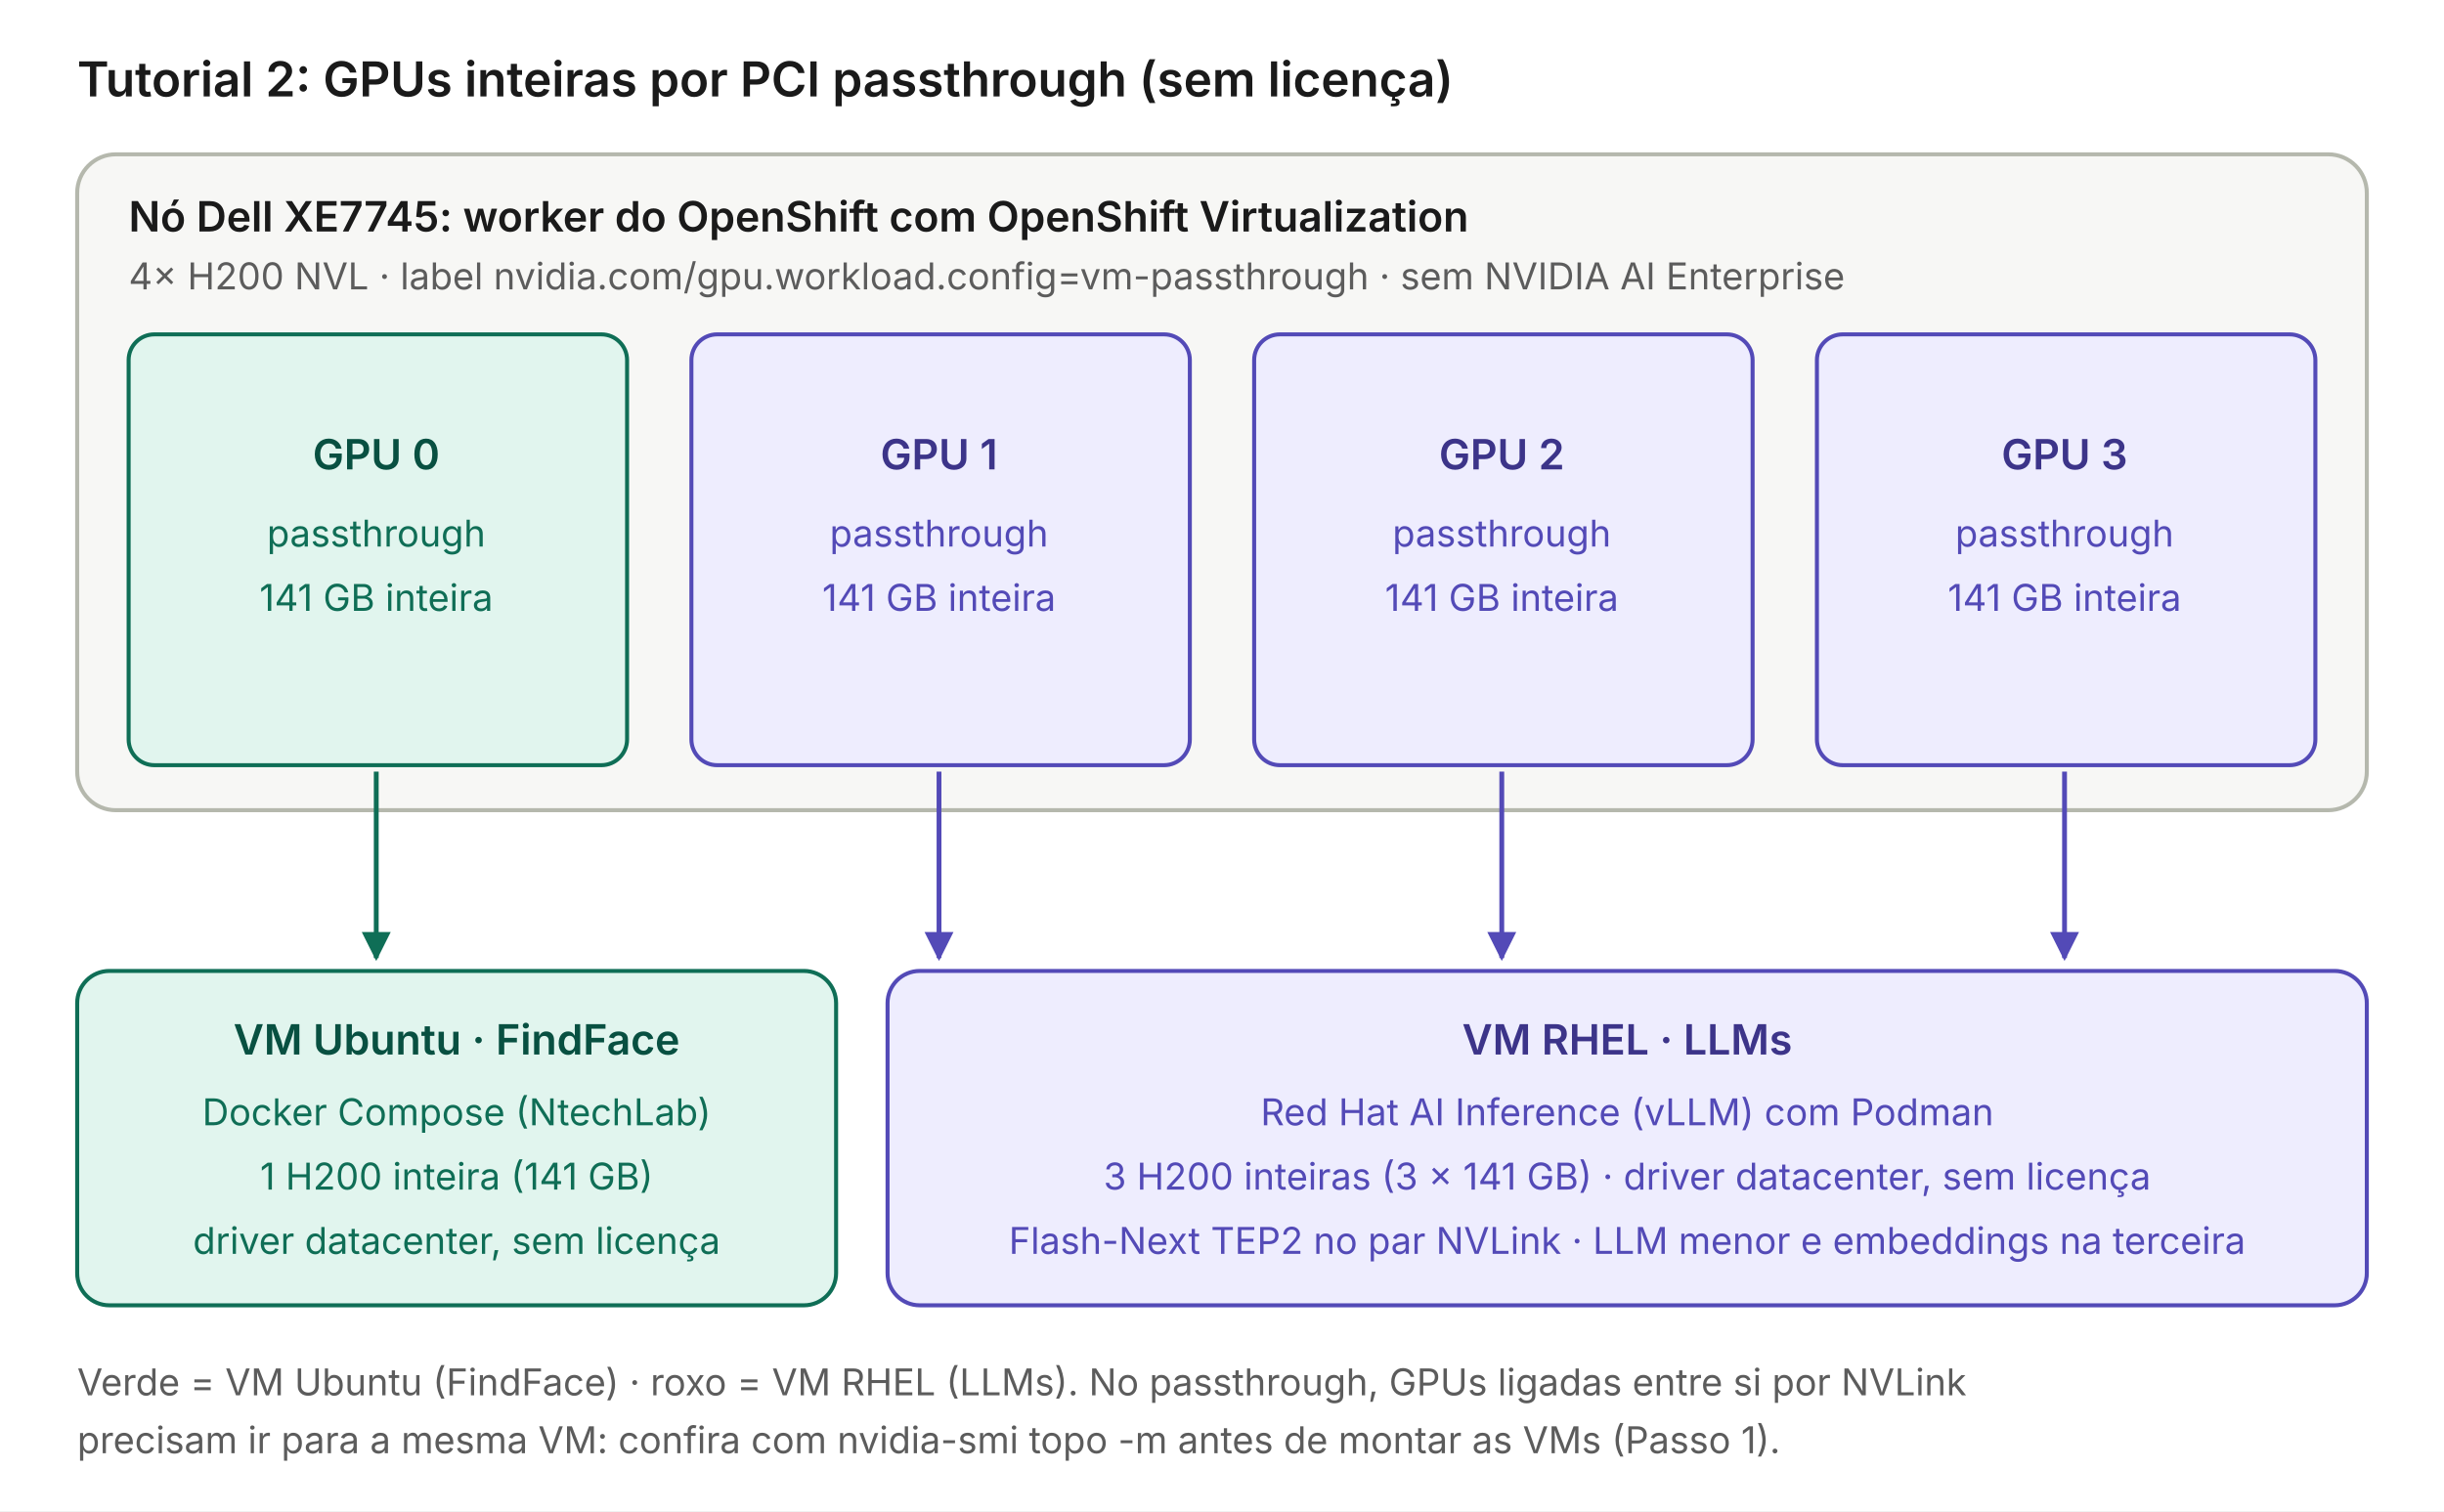
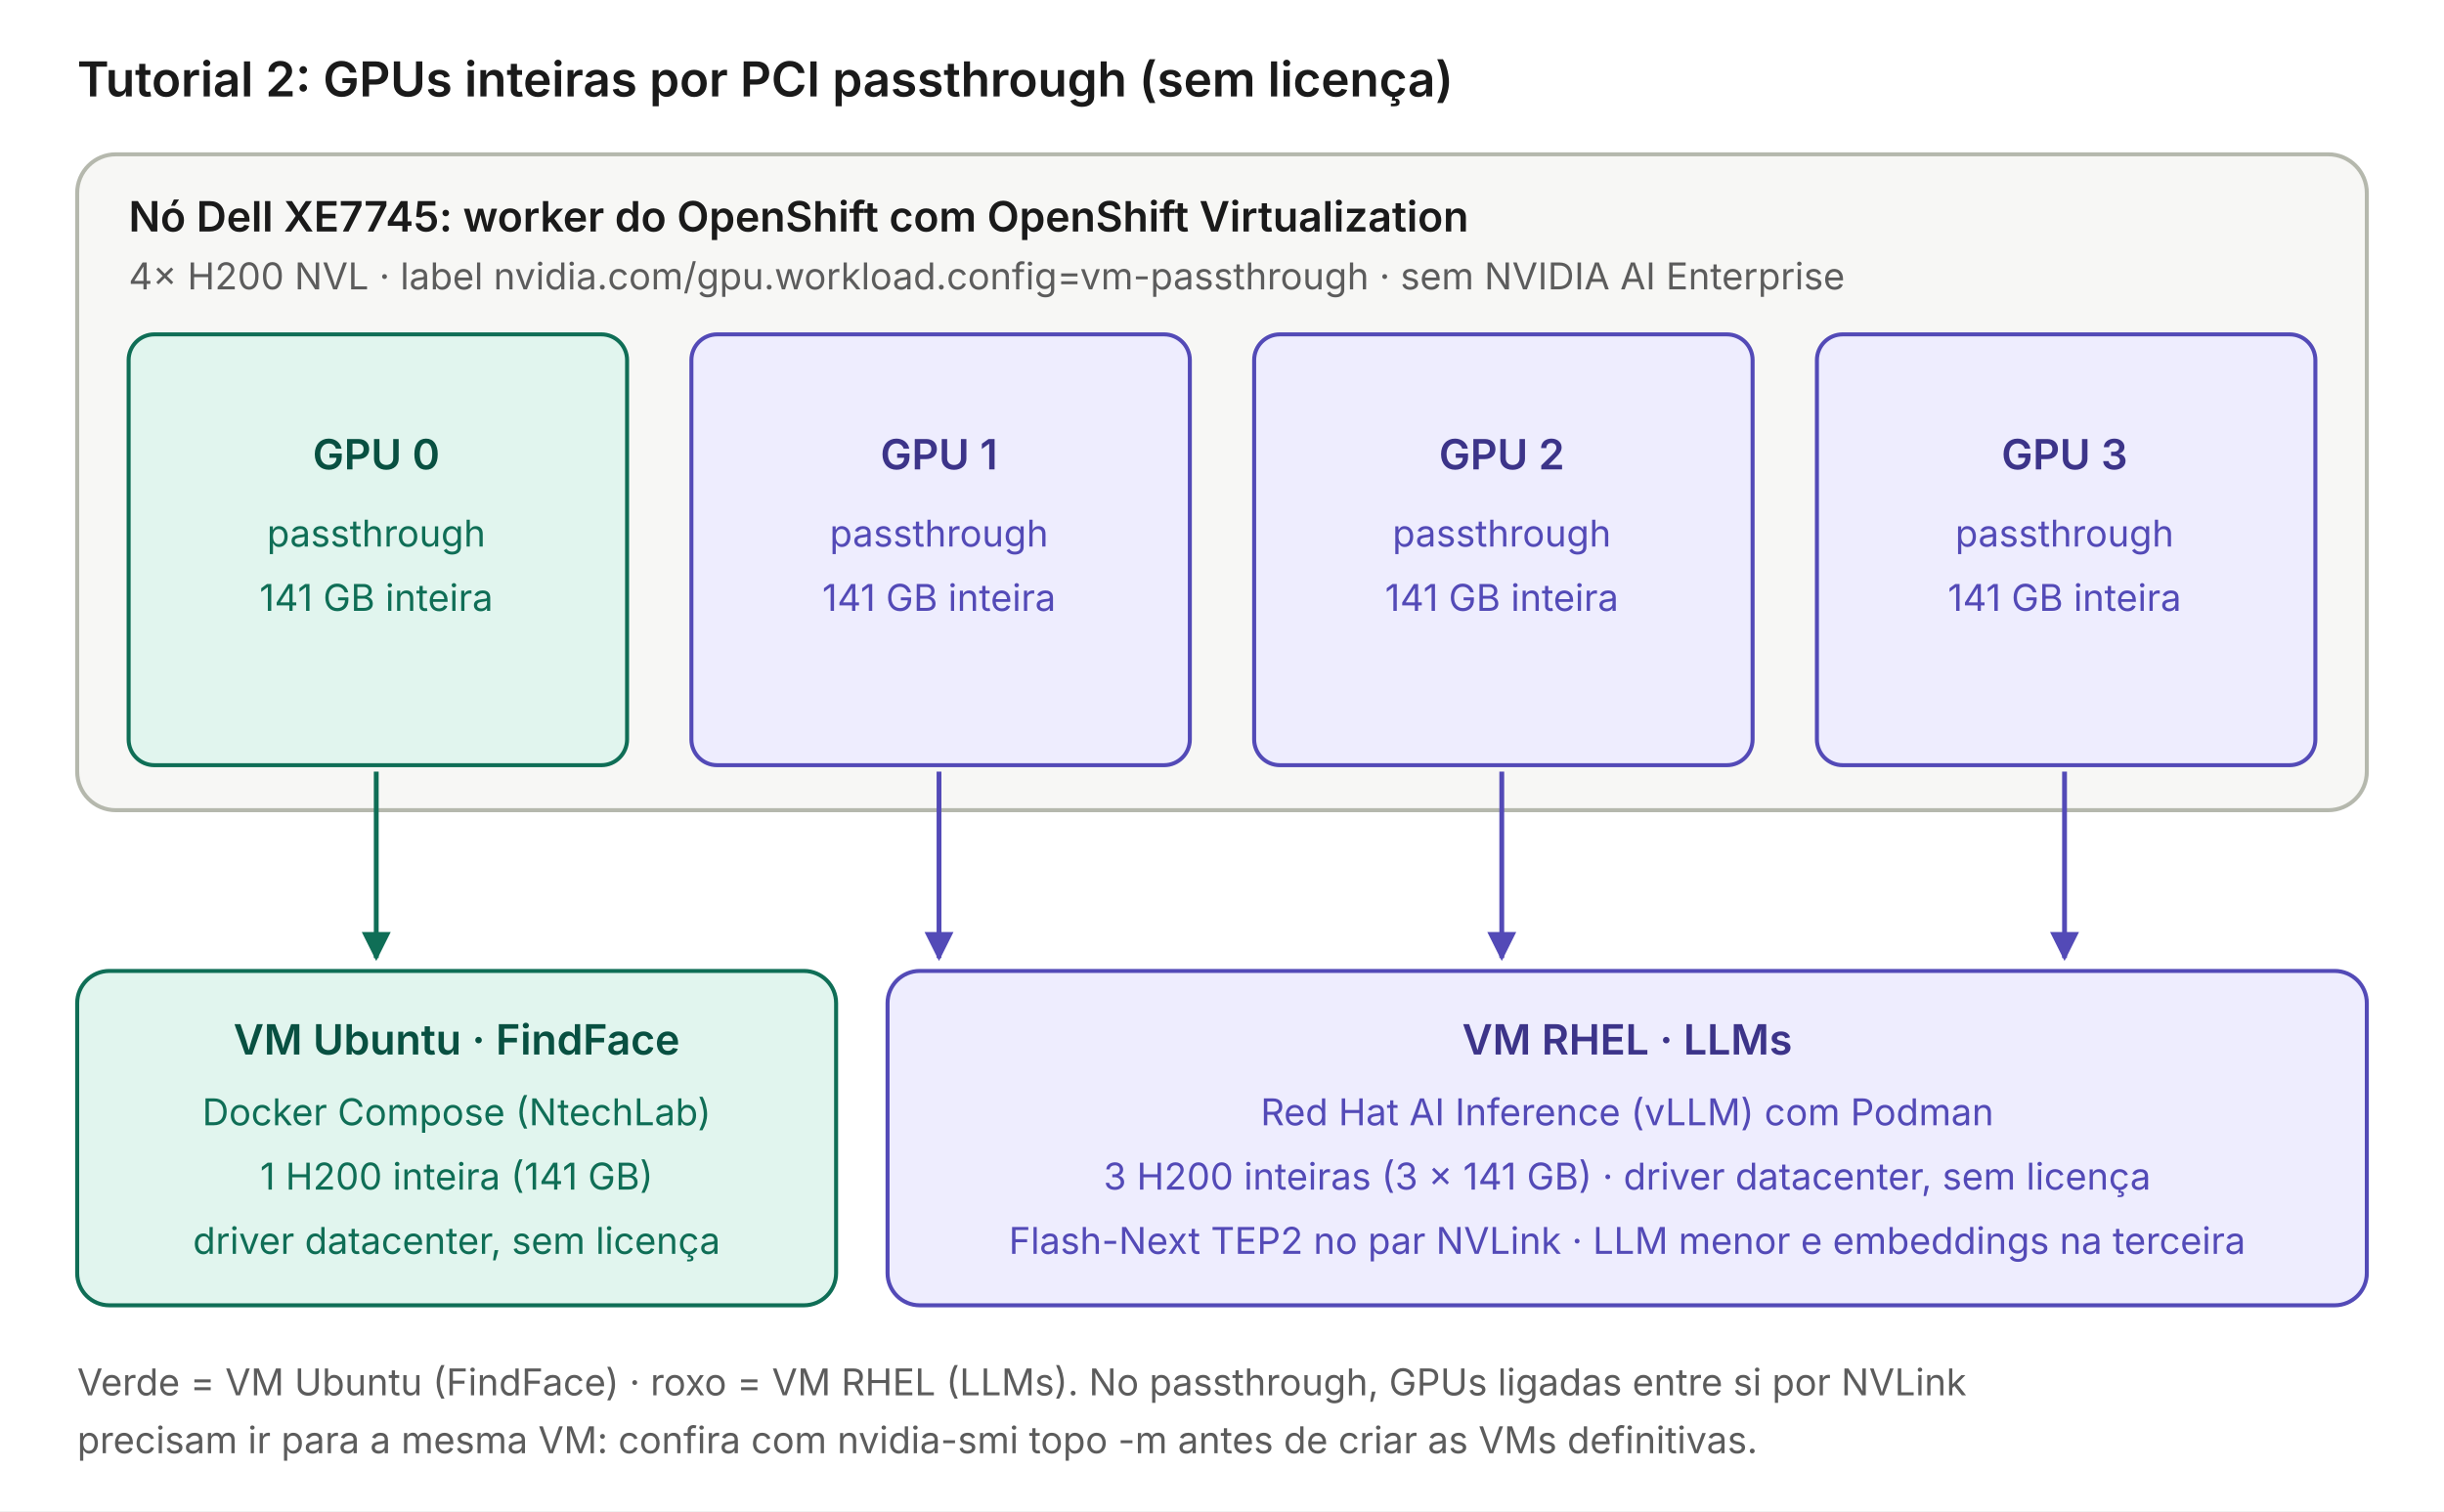
<svg xmlns="http://www.w3.org/2000/svg" viewBox="0 0 760 470" width="1520" height="940" font-family="Inter, 'Helvetica Neue', Arial, sans-serif" font-size="13">
  <defs>
    <marker id="pt-arrow-t" viewBox="0 0 10 10" refX="9" refY="5" markerWidth="6" markerHeight="6" orient="auto-start-reverse">
      <path d="M0 0L10 5L0 10z" fill="#0F6E56" />
    </marker>
    <marker id="pt-arrow-p" viewBox="0 0 10 10" refX="9" refY="5" markerWidth="6" markerHeight="6" orient="auto-start-reverse">
      <path d="M0 0L10 5L0 10z" fill="#534AB7" />
    </marker>
  </defs>
  <rect x="0" y="0" width="760" height="470" fill="#ffffff" />
  <text x="24" y="30" font-size="15" font-weight="600" fill="#1a1a1a">Tutorial 2: GPUs inteiras por PCI passthrough (sem licença)</text>
  <rect x="24" y="48" width="712" height="204" rx="12" fill="#f7f7f5" stroke="#b5b8ad" stroke-width="1.25" />
  <text x="40" y="72" font-weight="600" fill="#1a1a1a">Nó Dell XE7745: worker do OpenShift com OpenShift Virtualization</text>
  <text x="40" y="90" font-size="11.5" fill="#5c5c5c">4× H200 NVL · label nvidia.com/gpu.workload.config=vm-passthrough · sem NVIDIA AI Enterprise</text>
  <rect x="40" y="104" width="155" height="134" rx="8" fill="#E1F5EE" stroke="#0F6E56" stroke-width="1.25" />
  <text x="117" y="146" text-anchor="middle" font-weight="600" fill="#085041">GPU 0</text>
  <text x="117" y="170" text-anchor="middle" font-size="11.5" fill="#0F6E56">passthrough</text>
  <text x="117" y="190" text-anchor="middle" font-size="11.5" fill="#0F6E56">141 GB inteira</text>
  <rect x="215" y="104" width="155" height="134" rx="8" fill="#EEEDFE" stroke="#534AB7" stroke-width="1.25" />
  <text x="292" y="146" text-anchor="middle" font-weight="600" fill="#3C3489">GPU 1</text>
  <text x="292" y="170" text-anchor="middle" font-size="11.5" fill="#534AB7">passthrough</text>
  <text x="292" y="190" text-anchor="middle" font-size="11.5" fill="#534AB7">141 GB inteira</text>
  <rect x="390" y="104" width="155" height="134" rx="8" fill="#EEEDFE" stroke="#534AB7" stroke-width="1.25" />
  <text x="467" y="146" text-anchor="middle" font-weight="600" fill="#3C3489">GPU 2</text>
  <text x="467" y="170" text-anchor="middle" font-size="11.5" fill="#534AB7">passthrough</text>
  <text x="467" y="190" text-anchor="middle" font-size="11.5" fill="#534AB7">141 GB inteira</text>
  <rect x="565" y="104" width="155" height="134" rx="8" fill="#EEEDFE" stroke="#534AB7" stroke-width="1.25" />
  <text x="642" y="146" text-anchor="middle" font-weight="600" fill="#3C3489">GPU 3</text>
  <text x="642" y="170" text-anchor="middle" font-size="11.5" fill="#534AB7">passthrough</text>
  <text x="642" y="190" text-anchor="middle" font-size="11.5" fill="#534AB7">141 GB inteira</text>
  <g fill="none" stroke-width="1.5">
    <path d="M117 240V298" stroke="#0F6E56" marker-end="url(#pt-arrow-t)" />
    <path d="M292 240V298" stroke="#534AB7" marker-end="url(#pt-arrow-p)" />
    <path d="M467 240V298" stroke="#534AB7" marker-end="url(#pt-arrow-p)" />
    <path d="M642 240V298" stroke="#534AB7" marker-end="url(#pt-arrow-p)" />
  </g>
  <rect x="24" y="302" width="236" height="104" rx="10" fill="#E1F5EE" stroke="#0F6E56" stroke-width="1.25" />
  <text x="142" y="328" text-anchor="middle" font-weight="600" fill="#085041">VM Ubuntu · FindFace</text>
  <text x="142" y="350" text-anchor="middle" font-size="11.5" fill="#0F6E56">Docker Compose (NtechLab)</text>
  <text x="142" y="370" text-anchor="middle" font-size="11.5" fill="#0F6E56">1 H200 inteira (141 GB)</text>
  <text x="142" y="390" text-anchor="middle" font-size="11.5" fill="#0F6E56">driver datacenter, sem licença</text>
  <rect x="276" y="302" width="460" height="104" rx="10" fill="#EEEDFE" stroke="#534AB7" stroke-width="1.25" />
  <text x="506" y="328" text-anchor="middle" font-weight="600" fill="#3C3489">VM RHEL · LLMs</text>
  <text x="506" y="350" text-anchor="middle" font-size="11.5" fill="#534AB7">Red Hat AI Inference (vLLM) com Podman</text>
  <text x="506" y="370" text-anchor="middle" font-size="11.5" fill="#534AB7">3 H200 inteiras (3 × 141 GB) · driver datacenter, sem licença</text>
  <text x="506" y="390" text-anchor="middle" font-size="11.5" fill="#534AB7">Flash-Next TEP2 no par NVLink · LLM menor e embeddings na terceira</text>
  <text x="24" y="434" font-size="11.5" fill="#5c5c5c">Verde = VM Ubuntu (FindFace) · roxo = VM RHEL (LLMs). No passthrough, GPUs ligadas entre si por NVLink</text>
-   <text x="24" y="452" font-size="11.5" fill="#5c5c5c">precisam ir para a mesma VM: confira com nvidia-smi topo -m antes de montar as VMs (Passo 1).</text>
+   <text x="24" y="452" font-size="11.5" fill="#5c5c5c">precisam ir para a mesma VM: confira com nvidia-smi topo -m antes de criar as VMs definitivas.</text>
</svg>
